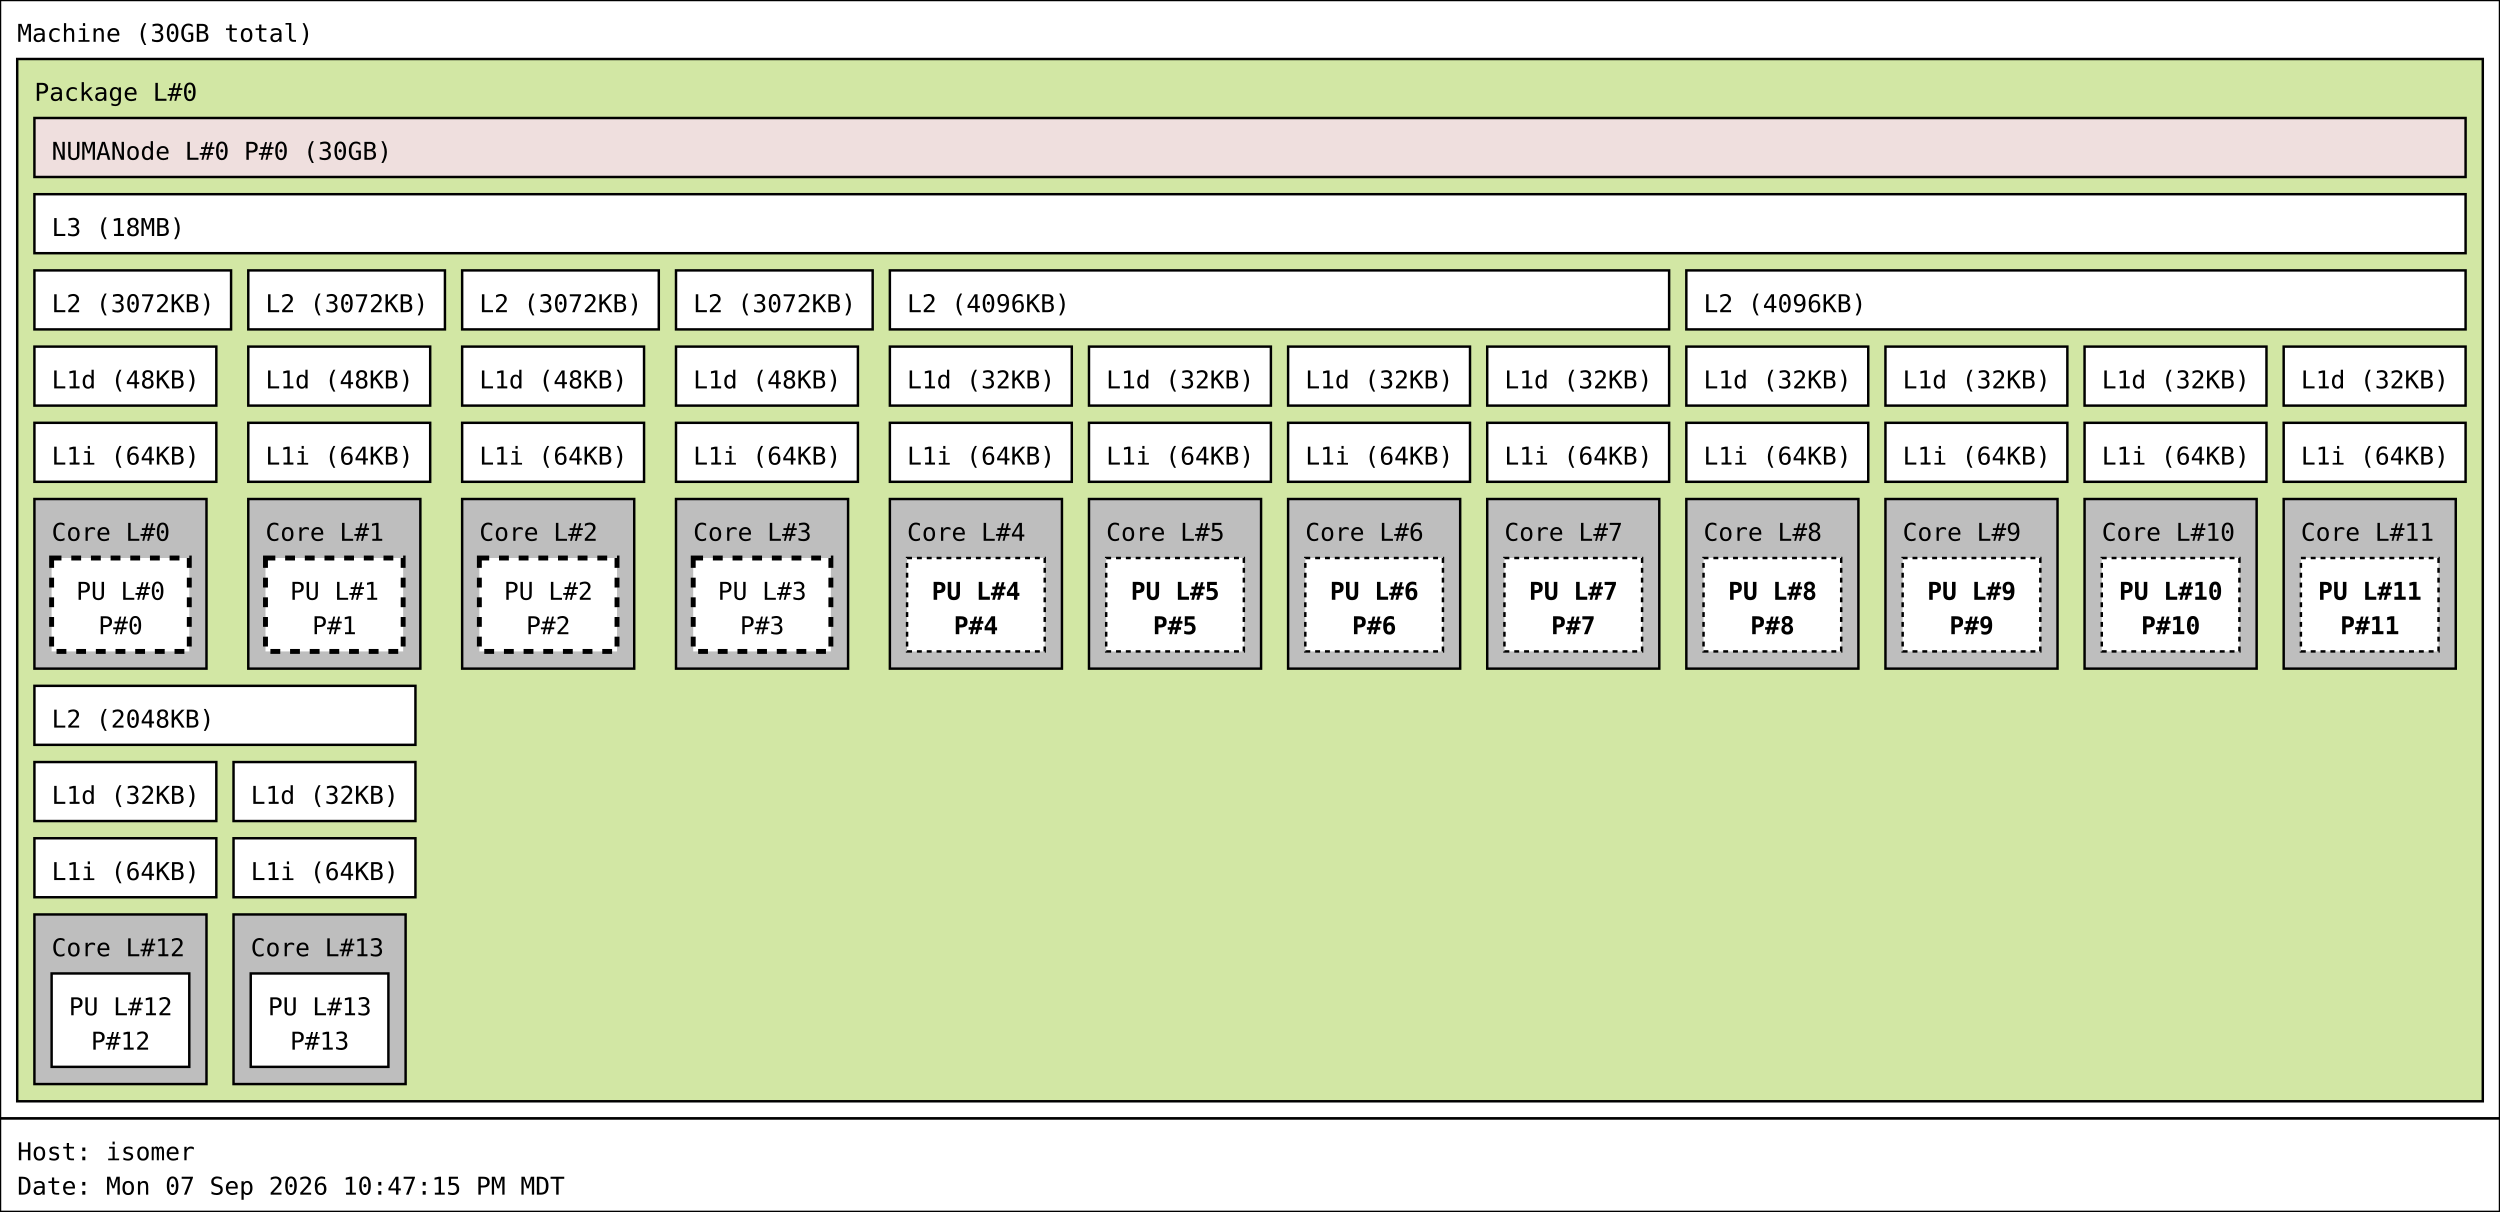
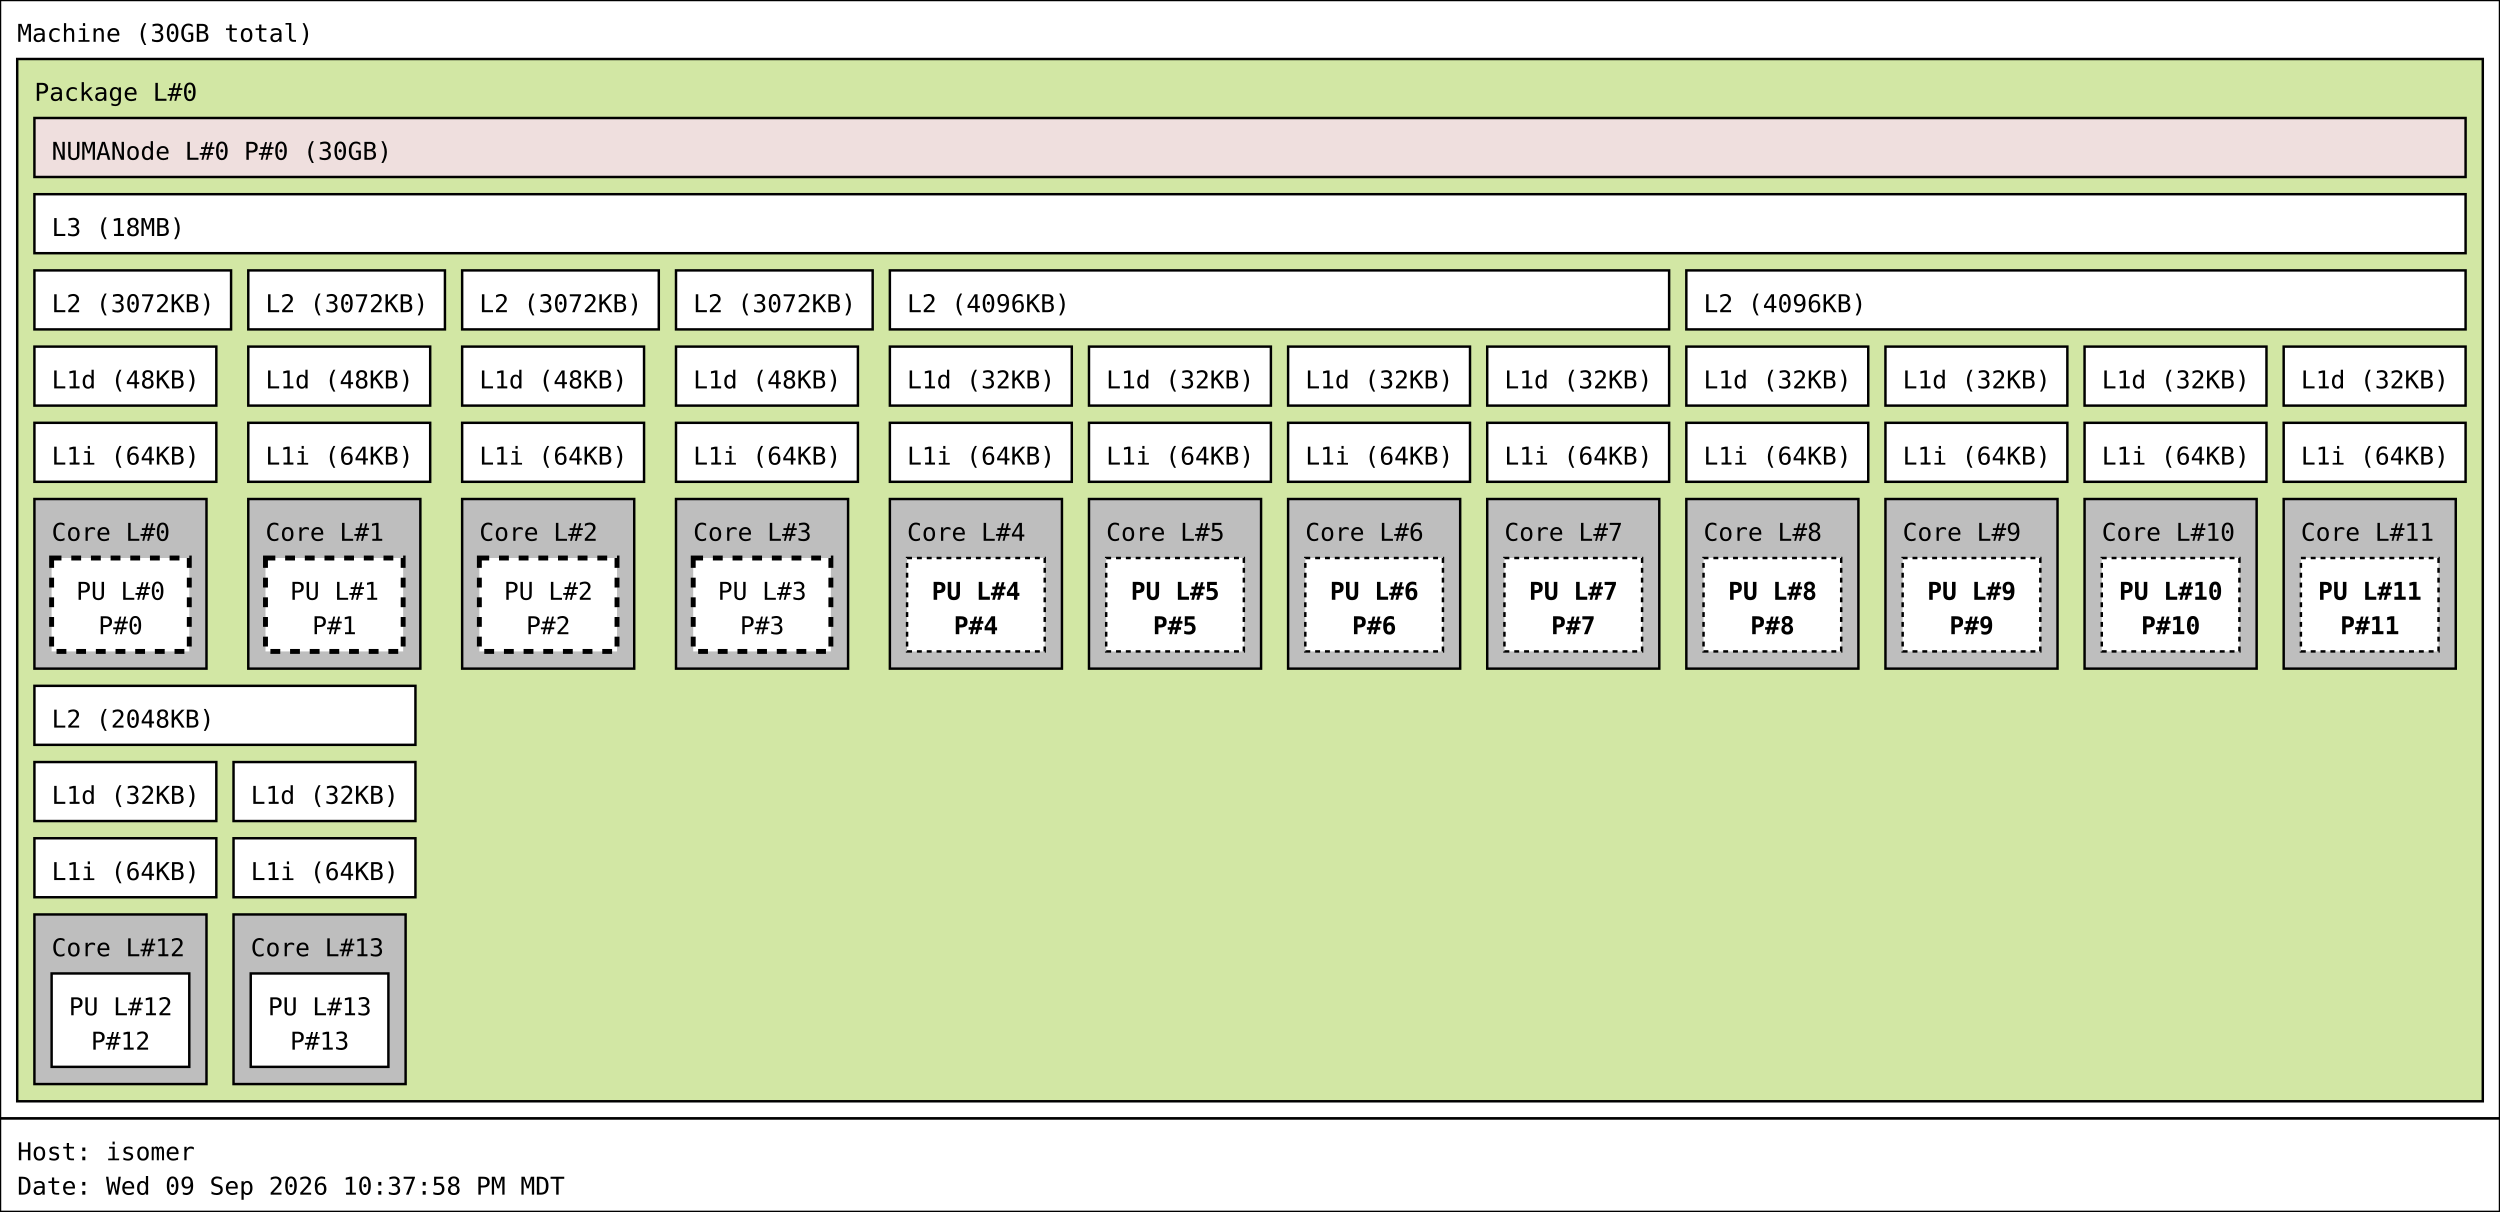
<svg xmlns="http://www.w3.org/2000/svg" width="1017px" height="493px" viewBox="0 0 1017px 493px" version="1.1">
  <rect id="Machine_0_rect" class="Machine" x="0" y="0" width="1017" height="455" fill="rgb(255,255,255)" stroke="rgb(0,0,0)" stroke-width="1" />
  <text id="Machine_0_text" class="Machine" font-family="Monospace" x="7" y="17" fill="rgb(0,0,0)" font-size="10px">Machine (30GB total)</text>
  <rect id="Package_0_rect" class="Package" x="7" y="24" width="1003" height="424" fill="rgb(210,231,164)" stroke="rgb(0,0,0)" stroke-width="1" />
  <text id="Package_0_text" class="Package" font-family="Monospace" x="14" y="41" fill="rgb(0,0,0)" font-size="10px">Package L#0</text>
  <rect id="L3_0_rect" class="L3" x="14" y="79" width="989" height="24" fill="rgb(255,255,255)" stroke="rgb(0,0,0)" stroke-width="1" />
  <text id="L3_0_text" class="L3" font-family="Monospace" x="21" y="96" fill="rgb(0,0,0)" font-size="10px">L3 (18MB)</text>
  <rect id="L2_0_rect" class="L2" x="14" y="110" width="80" height="24" fill="rgb(255,255,255)" stroke="rgb(0,0,0)" stroke-width="1" />
  <text id="L2_0_text" class="L2" font-family="Monospace" x="21" y="127" fill="rgb(0,0,0)" font-size="10px">L2 (3072KB)</text>
  <rect id="L1d_0_rect" class="L1d" x="14" y="141" width="74" height="24" fill="rgb(255,255,255)" stroke="rgb(0,0,0)" stroke-width="1" />
  <text id="L1d_0_text" class="L1d" font-family="Monospace" x="21" y="158" fill="rgb(0,0,0)" font-size="10px">L1d (48KB)</text>
  <rect id="L1i_0_rect" class="L1i" x="14" y="172" width="74" height="24" fill="rgb(255,255,255)" stroke="rgb(0,0,0)" stroke-width="1" />
  <text id="L1i_0_text" class="L1i" font-family="Monospace" x="21" y="189" fill="rgb(0,0,0)" font-size="10px">L1i (64KB)</text>
  <rect id="Core_0_rect" class="Core" x="14" y="203" width="70" height="69" fill="rgb(190,190,190)" stroke="rgb(0,0,0)" stroke-width="1" />
  <text id="Core_0_text" class="Core" font-family="Monospace" x="21" y="220" fill="rgb(0,0,0)" font-size="10px">Core L#0</text>
  <rect id="PU_0_rect" class="PU" x="21" y="227" width="56" height="38" fill="rgb(255,255,255)" stroke="rgb(0,0,0)" stroke-width="2" stroke-dasharray="4" />
  <text id="PU_0_text" class="PU" font-family="Monospace" x="31" y="244" fill="rgb(0,0,0)" font-size="10px">PU L#0</text>
  <text id="PU_0_text_1" class="PU" font-family="Monospace" x="40" y="258" fill="rgb(0,0,0)" font-size="10px">P#0</text>
  <rect id="L2_1_rect" class="L2" x="101" y="110" width="80" height="24" fill="rgb(255,255,255)" stroke="rgb(0,0,0)" stroke-width="1" />
  <text id="L2_1_text" class="L2" font-family="Monospace" x="108" y="127" fill="rgb(0,0,0)" font-size="10px">L2 (3072KB)</text>
  <rect id="L1d_1_rect" class="L1d" x="101" y="141" width="74" height="24" fill="rgb(255,255,255)" stroke="rgb(0,0,0)" stroke-width="1" />
  <text id="L1d_1_text" class="L1d" font-family="Monospace" x="108" y="158" fill="rgb(0,0,0)" font-size="10px">L1d (48KB)</text>
  <rect id="L1i_1_rect" class="L1i" x="101" y="172" width="74" height="24" fill="rgb(255,255,255)" stroke="rgb(0,0,0)" stroke-width="1" />
  <text id="L1i_1_text" class="L1i" font-family="Monospace" x="108" y="189" fill="rgb(0,0,0)" font-size="10px">L1i (64KB)</text>
  <rect id="Core_1_rect" class="Core" x="101" y="203" width="70" height="69" fill="rgb(190,190,190)" stroke="rgb(0,0,0)" stroke-width="1" />
  <text id="Core_1_text" class="Core" font-family="Monospace" x="108" y="220" fill="rgb(0,0,0)" font-size="10px">Core L#1</text>
  <rect id="PU_1_rect" class="PU" x="108" y="227" width="56" height="38" fill="rgb(255,255,255)" stroke="rgb(0,0,0)" stroke-width="2" stroke-dasharray="4" />
  <text id="PU_1_text" class="PU" font-family="Monospace" x="118" y="244" fill="rgb(0,0,0)" font-size="10px">PU L#1</text>
  <text id="PU_1_text_1" class="PU" font-family="Monospace" x="127" y="258" fill="rgb(0,0,0)" font-size="10px">P#1</text>
  <rect id="L2_2_rect" class="L2" x="188" y="110" width="80" height="24" fill="rgb(255,255,255)" stroke="rgb(0,0,0)" stroke-width="1" />
  <text id="L2_2_text" class="L2" font-family="Monospace" x="195" y="127" fill="rgb(0,0,0)" font-size="10px">L2 (3072KB)</text>
  <rect id="L1d_2_rect" class="L1d" x="188" y="141" width="74" height="24" fill="rgb(255,255,255)" stroke="rgb(0,0,0)" stroke-width="1" />
  <text id="L1d_2_text" class="L1d" font-family="Monospace" x="195" y="158" fill="rgb(0,0,0)" font-size="10px">L1d (48KB)</text>
  <rect id="L1i_2_rect" class="L1i" x="188" y="172" width="74" height="24" fill="rgb(255,255,255)" stroke="rgb(0,0,0)" stroke-width="1" />
  <text id="L1i_2_text" class="L1i" font-family="Monospace" x="195" y="189" fill="rgb(0,0,0)" font-size="10px">L1i (64KB)</text>
  <rect id="Core_2_rect" class="Core" x="188" y="203" width="70" height="69" fill="rgb(190,190,190)" stroke="rgb(0,0,0)" stroke-width="1" />
  <text id="Core_2_text" class="Core" font-family="Monospace" x="195" y="220" fill="rgb(0,0,0)" font-size="10px">Core L#2</text>
  <rect id="PU_2_rect" class="PU" x="195" y="227" width="56" height="38" fill="rgb(255,255,255)" stroke="rgb(0,0,0)" stroke-width="2" stroke-dasharray="4" />
  <text id="PU_2_text" class="PU" font-family="Monospace" x="205" y="244" fill="rgb(0,0,0)" font-size="10px">PU L#2</text>
  <text id="PU_2_text_1" class="PU" font-family="Monospace" x="214" y="258" fill="rgb(0,0,0)" font-size="10px">P#2</text>
  <rect id="L2_3_rect" class="L2" x="275" y="110" width="80" height="24" fill="rgb(255,255,255)" stroke="rgb(0,0,0)" stroke-width="1" />
  <text id="L2_3_text" class="L2" font-family="Monospace" x="282" y="127" fill="rgb(0,0,0)" font-size="10px">L2 (3072KB)</text>
  <rect id="L1d_3_rect" class="L1d" x="275" y="141" width="74" height="24" fill="rgb(255,255,255)" stroke="rgb(0,0,0)" stroke-width="1" />
  <text id="L1d_3_text" class="L1d" font-family="Monospace" x="282" y="158" fill="rgb(0,0,0)" font-size="10px">L1d (48KB)</text>
  <rect id="L1i_3_rect" class="L1i" x="275" y="172" width="74" height="24" fill="rgb(255,255,255)" stroke="rgb(0,0,0)" stroke-width="1" />
  <text id="L1i_3_text" class="L1i" font-family="Monospace" x="282" y="189" fill="rgb(0,0,0)" font-size="10px">L1i (64KB)</text>
  <rect id="Core_3_rect" class="Core" x="275" y="203" width="70" height="69" fill="rgb(190,190,190)" stroke="rgb(0,0,0)" stroke-width="1" />
  <text id="Core_3_text" class="Core" font-family="Monospace" x="282" y="220" fill="rgb(0,0,0)" font-size="10px">Core L#3</text>
  <rect id="PU_3_rect" class="PU" x="282" y="227" width="56" height="38" fill="rgb(255,255,255)" stroke="rgb(0,0,0)" stroke-width="2" stroke-dasharray="4" />
  <text id="PU_3_text" class="PU" font-family="Monospace" x="292" y="244" fill="rgb(0,0,0)" font-size="10px">PU L#3</text>
  <text id="PU_3_text_1" class="PU" font-family="Monospace" x="301" y="258" fill="rgb(0,0,0)" font-size="10px">P#3</text>
  <rect id="L2_4_rect" class="L2" x="362" y="110" width="317" height="24" fill="rgb(255,255,255)" stroke="rgb(0,0,0)" stroke-width="1" />
  <text id="L2_4_text" class="L2" font-family="Monospace" x="369" y="127" fill="rgb(0,0,0)" font-size="10px">L2 (4096KB)</text>
  <rect id="L1d_4_rect" class="L1d" x="362" y="141" width="74" height="24" fill="rgb(255,255,255)" stroke="rgb(0,0,0)" stroke-width="1" />
  <text id="L1d_4_text" class="L1d" font-family="Monospace" x="369" y="158" fill="rgb(0,0,0)" font-size="10px">L1d (32KB)</text>
  <rect id="L1i_4_rect" class="L1i" x="362" y="172" width="74" height="24" fill="rgb(255,255,255)" stroke="rgb(0,0,0)" stroke-width="1" />
  <text id="L1i_4_text" class="L1i" font-family="Monospace" x="369" y="189" fill="rgb(0,0,0)" font-size="10px">L1i (64KB)</text>
  <rect id="Core_4_rect" class="Core" x="362" y="203" width="70" height="69" fill="rgb(190,190,190)" stroke="rgb(0,0,0)" stroke-width="1" />
  <text id="Core_4_text" class="Core" font-family="Monospace" x="369" y="220" fill="rgb(0,0,0)" font-size="10px">Core L#4</text>
  <rect id="PU_4_rect" class="PU" x="369" y="227" width="56" height="38" fill="rgb(255,255,255)" stroke="rgb(0,0,0)" stroke-width="1" stroke-dasharray="2" />
  <text id="PU_4_text" class="PU" font-family="Monospace" font-weight="bold" x="379" y="244" fill="rgb(0,0,0)" font-size="10px">PU L#4</text>
  <text id="PU_4_text_1" class="PU" font-family="Monospace" font-weight="bold" x="388" y="258" fill="rgb(0,0,0)" font-size="10px">P#4</text>
  <rect id="L1d_5_rect" class="L1d" x="443" y="141" width="74" height="24" fill="rgb(255,255,255)" stroke="rgb(0,0,0)" stroke-width="1" />
  <text id="L1d_5_text" class="L1d" font-family="Monospace" x="450" y="158" fill="rgb(0,0,0)" font-size="10px">L1d (32KB)</text>
  <rect id="L1i_5_rect" class="L1i" x="443" y="172" width="74" height="24" fill="rgb(255,255,255)" stroke="rgb(0,0,0)" stroke-width="1" />
  <text id="L1i_5_text" class="L1i" font-family="Monospace" x="450" y="189" fill="rgb(0,0,0)" font-size="10px">L1i (64KB)</text>
  <rect id="Core_5_rect" class="Core" x="443" y="203" width="70" height="69" fill="rgb(190,190,190)" stroke="rgb(0,0,0)" stroke-width="1" />
  <text id="Core_5_text" class="Core" font-family="Monospace" x="450" y="220" fill="rgb(0,0,0)" font-size="10px">Core L#5</text>
  <rect id="PU_5_rect" class="PU" x="450" y="227" width="56" height="38" fill="rgb(255,255,255)" stroke="rgb(0,0,0)" stroke-width="1" stroke-dasharray="2" />
  <text id="PU_5_text" class="PU" font-family="Monospace" font-weight="bold" x="460" y="244" fill="rgb(0,0,0)" font-size="10px">PU L#5</text>
  <text id="PU_5_text_1" class="PU" font-family="Monospace" font-weight="bold" x="469" y="258" fill="rgb(0,0,0)" font-size="10px">P#5</text>
  <rect id="L1d_6_rect" class="L1d" x="524" y="141" width="74" height="24" fill="rgb(255,255,255)" stroke="rgb(0,0,0)" stroke-width="1" />
  <text id="L1d_6_text" class="L1d" font-family="Monospace" x="531" y="158" fill="rgb(0,0,0)" font-size="10px">L1d (32KB)</text>
  <rect id="L1i_6_rect" class="L1i" x="524" y="172" width="74" height="24" fill="rgb(255,255,255)" stroke="rgb(0,0,0)" stroke-width="1" />
  <text id="L1i_6_text" class="L1i" font-family="Monospace" x="531" y="189" fill="rgb(0,0,0)" font-size="10px">L1i (64KB)</text>
  <rect id="Core_6_rect" class="Core" x="524" y="203" width="70" height="69" fill="rgb(190,190,190)" stroke="rgb(0,0,0)" stroke-width="1" />
  <text id="Core_6_text" class="Core" font-family="Monospace" x="531" y="220" fill="rgb(0,0,0)" font-size="10px">Core L#6</text>
  <rect id="PU_6_rect" class="PU" x="531" y="227" width="56" height="38" fill="rgb(255,255,255)" stroke="rgb(0,0,0)" stroke-width="1" stroke-dasharray="2" />
  <text id="PU_6_text" class="PU" font-family="Monospace" font-weight="bold" x="541" y="244" fill="rgb(0,0,0)" font-size="10px">PU L#6</text>
  <text id="PU_6_text_1" class="PU" font-family="Monospace" font-weight="bold" x="550" y="258" fill="rgb(0,0,0)" font-size="10px">P#6</text>
  <rect id="L1d_7_rect" class="L1d" x="605" y="141" width="74" height="24" fill="rgb(255,255,255)" stroke="rgb(0,0,0)" stroke-width="1" />
  <text id="L1d_7_text" class="L1d" font-family="Monospace" x="612" y="158" fill="rgb(0,0,0)" font-size="10px">L1d (32KB)</text>
  <rect id="L1i_7_rect" class="L1i" x="605" y="172" width="74" height="24" fill="rgb(255,255,255)" stroke="rgb(0,0,0)" stroke-width="1" />
  <text id="L1i_7_text" class="L1i" font-family="Monospace" x="612" y="189" fill="rgb(0,0,0)" font-size="10px">L1i (64KB)</text>
  <rect id="Core_7_rect" class="Core" x="605" y="203" width="70" height="69" fill="rgb(190,190,190)" stroke="rgb(0,0,0)" stroke-width="1" />
  <text id="Core_7_text" class="Core" font-family="Monospace" x="612" y="220" fill="rgb(0,0,0)" font-size="10px">Core L#7</text>
  <rect id="PU_7_rect" class="PU" x="612" y="227" width="56" height="38" fill="rgb(255,255,255)" stroke="rgb(0,0,0)" stroke-width="1" stroke-dasharray="2" />
  <text id="PU_7_text" class="PU" font-family="Monospace" font-weight="bold" x="622" y="244" fill="rgb(0,0,0)" font-size="10px">PU L#7</text>
  <text id="PU_7_text_1" class="PU" font-family="Monospace" font-weight="bold" x="631" y="258" fill="rgb(0,0,0)" font-size="10px">P#7</text>
  <rect id="L2_5_rect" class="L2" x="686" y="110" width="317" height="24" fill="rgb(255,255,255)" stroke="rgb(0,0,0)" stroke-width="1" />
  <text id="L2_5_text" class="L2" font-family="Monospace" x="693" y="127" fill="rgb(0,0,0)" font-size="10px">L2 (4096KB)</text>
  <rect id="L1d_8_rect" class="L1d" x="686" y="141" width="74" height="24" fill="rgb(255,255,255)" stroke="rgb(0,0,0)" stroke-width="1" />
  <text id="L1d_8_text" class="L1d" font-family="Monospace" x="693" y="158" fill="rgb(0,0,0)" font-size="10px">L1d (32KB)</text>
  <rect id="L1i_8_rect" class="L1i" x="686" y="172" width="74" height="24" fill="rgb(255,255,255)" stroke="rgb(0,0,0)" stroke-width="1" />
  <text id="L1i_8_text" class="L1i" font-family="Monospace" x="693" y="189" fill="rgb(0,0,0)" font-size="10px">L1i (64KB)</text>
  <rect id="Core_8_rect" class="Core" x="686" y="203" width="70" height="69" fill="rgb(190,190,190)" stroke="rgb(0,0,0)" stroke-width="1" />
  <text id="Core_8_text" class="Core" font-family="Monospace" x="693" y="220" fill="rgb(0,0,0)" font-size="10px">Core L#8</text>
  <rect id="PU_8_rect" class="PU" x="693" y="227" width="56" height="38" fill="rgb(255,255,255)" stroke="rgb(0,0,0)" stroke-width="1" stroke-dasharray="2" />
  <text id="PU_8_text" class="PU" font-family="Monospace" font-weight="bold" x="703" y="244" fill="rgb(0,0,0)" font-size="10px">PU L#8</text>
  <text id="PU_8_text_1" class="PU" font-family="Monospace" font-weight="bold" x="712" y="258" fill="rgb(0,0,0)" font-size="10px">P#8</text>
  <rect id="L1d_9_rect" class="L1d" x="767" y="141" width="74" height="24" fill="rgb(255,255,255)" stroke="rgb(0,0,0)" stroke-width="1" />
  <text id="L1d_9_text" class="L1d" font-family="Monospace" x="774" y="158" fill="rgb(0,0,0)" font-size="10px">L1d (32KB)</text>
  <rect id="L1i_9_rect" class="L1i" x="767" y="172" width="74" height="24" fill="rgb(255,255,255)" stroke="rgb(0,0,0)" stroke-width="1" />
  <text id="L1i_9_text" class="L1i" font-family="Monospace" x="774" y="189" fill="rgb(0,0,0)" font-size="10px">L1i (64KB)</text>
  <rect id="Core_9_rect" class="Core" x="767" y="203" width="70" height="69" fill="rgb(190,190,190)" stroke="rgb(0,0,0)" stroke-width="1" />
  <text id="Core_9_text" class="Core" font-family="Monospace" x="774" y="220" fill="rgb(0,0,0)" font-size="10px">Core L#9</text>
  <rect id="PU_9_rect" class="PU" x="774" y="227" width="56" height="38" fill="rgb(255,255,255)" stroke="rgb(0,0,0)" stroke-width="1" stroke-dasharray="2" />
  <text id="PU_9_text" class="PU" font-family="Monospace" font-weight="bold" x="784" y="244" fill="rgb(0,0,0)" font-size="10px">PU L#9</text>
  <text id="PU_9_text_1" class="PU" font-family="Monospace" font-weight="bold" x="793" y="258" fill="rgb(0,0,0)" font-size="10px">P#9</text>
  <rect id="L1d_10_rect" class="L1d" x="848" y="141" width="74" height="24" fill="rgb(255,255,255)" stroke="rgb(0,0,0)" stroke-width="1" />
  <text id="L1d_10_text" class="L1d" font-family="Monospace" x="855" y="158" fill="rgb(0,0,0)" font-size="10px">L1d (32KB)</text>
  <rect id="L1i_10_rect" class="L1i" x="848" y="172" width="74" height="24" fill="rgb(255,255,255)" stroke="rgb(0,0,0)" stroke-width="1" />
  <text id="L1i_10_text" class="L1i" font-family="Monospace" x="855" y="189" fill="rgb(0,0,0)" font-size="10px">L1i (64KB)</text>
  <rect id="Core_10_rect" class="Core" x="848" y="203" width="70" height="69" fill="rgb(190,190,190)" stroke="rgb(0,0,0)" stroke-width="1" />
  <text id="Core_10_text" class="Core" font-family="Monospace" x="855" y="220" fill="rgb(0,0,0)" font-size="10px">Core L#10</text>
  <rect id="PU_10_rect" class="PU" x="855" y="227" width="56" height="38" fill="rgb(255,255,255)" stroke="rgb(0,0,0)" stroke-width="1" stroke-dasharray="2" />
  <text id="PU_10_text" class="PU" font-family="Monospace" font-weight="bold" x="862" y="244" fill="rgb(0,0,0)" font-size="10px">PU L#10</text>
  <text id="PU_10_text_1" class="PU" font-family="Monospace" font-weight="bold" x="871" y="258" fill="rgb(0,0,0)" font-size="10px">P#10</text>
  <rect id="L1d_11_rect" class="L1d" x="929" y="141" width="74" height="24" fill="rgb(255,255,255)" stroke="rgb(0,0,0)" stroke-width="1" />
  <text id="L1d_11_text" class="L1d" font-family="Monospace" x="936" y="158" fill="rgb(0,0,0)" font-size="10px">L1d (32KB)</text>
  <rect id="L1i_11_rect" class="L1i" x="929" y="172" width="74" height="24" fill="rgb(255,255,255)" stroke="rgb(0,0,0)" stroke-width="1" />
  <text id="L1i_11_text" class="L1i" font-family="Monospace" x="936" y="189" fill="rgb(0,0,0)" font-size="10px">L1i (64KB)</text>
  <rect id="Core_11_rect" class="Core" x="929" y="203" width="70" height="69" fill="rgb(190,190,190)" stroke="rgb(0,0,0)" stroke-width="1" />
  <text id="Core_11_text" class="Core" font-family="Monospace" x="936" y="220" fill="rgb(0,0,0)" font-size="10px">Core L#11</text>
  <rect id="PU_11_rect" class="PU" x="936" y="227" width="56" height="38" fill="rgb(255,255,255)" stroke="rgb(0,0,0)" stroke-width="1" stroke-dasharray="2" />
  <text id="PU_11_text" class="PU" font-family="Monospace" font-weight="bold" x="943" y="244" fill="rgb(0,0,0)" font-size="10px">PU L#11</text>
  <text id="PU_11_text_1" class="PU" font-family="Monospace" font-weight="bold" x="952" y="258" fill="rgb(0,0,0)" font-size="10px">P#11</text>
  <rect id="L2_6_rect" class="L2" x="14" y="279" width="155" height="24" fill="rgb(255,255,255)" stroke="rgb(0,0,0)" stroke-width="1" />
  <text id="L2_6_text" class="L2" font-family="Monospace" x="21" y="296" fill="rgb(0,0,0)" font-size="10px">L2 (2048KB)</text>
  <rect id="L1d_12_rect" class="L1d" x="14" y="310" width="74" height="24" fill="rgb(255,255,255)" stroke="rgb(0,0,0)" stroke-width="1" />
  <text id="L1d_12_text" class="L1d" font-family="Monospace" x="21" y="327" fill="rgb(0,0,0)" font-size="10px">L1d (32KB)</text>
  <rect id="L1i_12_rect" class="L1i" x="14" y="341" width="74" height="24" fill="rgb(255,255,255)" stroke="rgb(0,0,0)" stroke-width="1" />
  <text id="L1i_12_text" class="L1i" font-family="Monospace" x="21" y="358" fill="rgb(0,0,0)" font-size="10px">L1i (64KB)</text>
  <rect id="Core_12_rect" class="Core" x="14" y="372" width="70" height="69" fill="rgb(190,190,190)" stroke="rgb(0,0,0)" stroke-width="1" />
  <text id="Core_12_text" class="Core" font-family="Monospace" x="21" y="389" fill="rgb(0,0,0)" font-size="10px">Core L#12</text>
  <rect id="PU_12_rect" class="PU" x="21" y="396" width="56" height="38" fill="rgb(255,255,255)" stroke="rgb(0,0,0)" stroke-width="1" />
  <text id="PU_12_text" class="PU" font-family="Monospace" x="28" y="413" fill="rgb(0,0,0)" font-size="10px">PU L#12</text>
  <text id="PU_12_text_1" class="PU" font-family="Monospace" x="37" y="427" fill="rgb(0,0,0)" font-size="10px">P#12</text>
  <rect id="L1d_13_rect" class="L1d" x="95" y="310" width="74" height="24" fill="rgb(255,255,255)" stroke="rgb(0,0,0)" stroke-width="1" />
  <text id="L1d_13_text" class="L1d" font-family="Monospace" x="102" y="327" fill="rgb(0,0,0)" font-size="10px">L1d (32KB)</text>
  <rect id="L1i_13_rect" class="L1i" x="95" y="341" width="74" height="24" fill="rgb(255,255,255)" stroke="rgb(0,0,0)" stroke-width="1" />
  <text id="L1i_13_text" class="L1i" font-family="Monospace" x="102" y="358" fill="rgb(0,0,0)" font-size="10px">L1i (64KB)</text>
  <rect id="Core_13_rect" class="Core" x="95" y="372" width="70" height="69" fill="rgb(190,190,190)" stroke="rgb(0,0,0)" stroke-width="1" />
  <text id="Core_13_text" class="Core" font-family="Monospace" x="102" y="389" fill="rgb(0,0,0)" font-size="10px">Core L#13</text>
  <rect id="PU_13_rect" class="PU" x="102" y="396" width="56" height="38" fill="rgb(255,255,255)" stroke="rgb(0,0,0)" stroke-width="1" />
  <text id="PU_13_text" class="PU" font-family="Monospace" x="109" y="413" fill="rgb(0,0,0)" font-size="10px">PU L#13</text>
  <text id="PU_13_text_1" class="PU" font-family="Monospace" x="118" y="427" fill="rgb(0,0,0)" font-size="10px">P#13</text>
  <rect id="NUMANode_0_rect" class="NUMANode" x="14" y="48" width="989" height="24" fill="rgb(239,223,222)" stroke="rgb(0,0,0)" stroke-width="1" />
  <text id="NUMANode_0_text" class="NUMANode" font-family="Monospace" x="21" y="65" fill="rgb(0,0,0)" font-size="10px">NUMANode L#0 P#0 (30GB)</text>
  <rect id="anon_rect" x="0" y="455" width="1017" height="38" fill="rgb(255,255,255)" stroke="rgb(0,0,0)" stroke-width="1" />
  <text id="anon_text" font-family="Monospace" x="7" y="472" fill="rgb(0,0,0)" font-size="10px">Host: isomer</text>
-   <text id="anon_text_1" font-family="Monospace" x="7" y="486" fill="rgb(0,0,0)" font-size="10px">Date: Mon 07 Sep 2026 10:47:15 PM MDT</text>
+   <text id="anon_text_1" font-family="Monospace" x="7" y="486" fill="rgb(0,0,0)" font-size="10px">Date: Wed 09 Sep 2026 10:37:58 PM MDT</text>
</svg>
